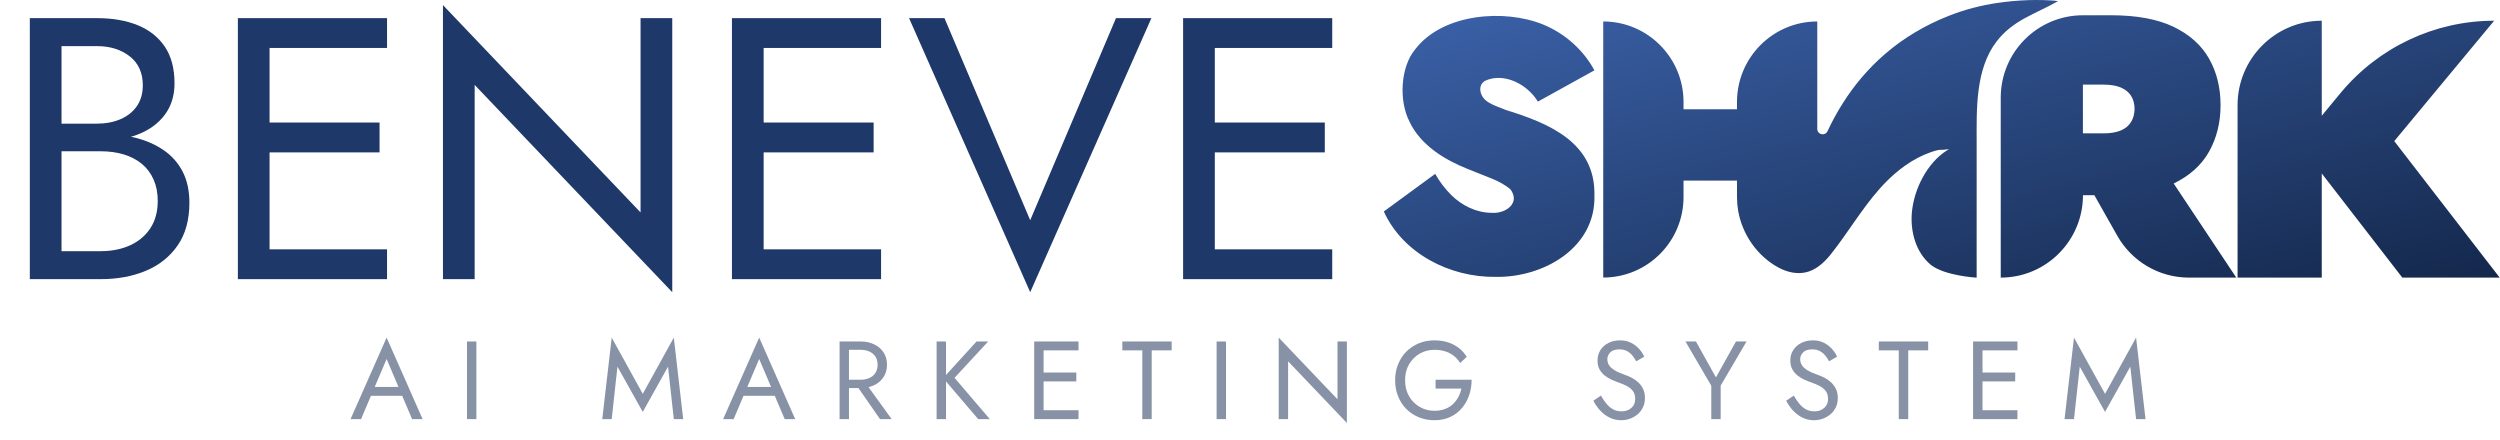
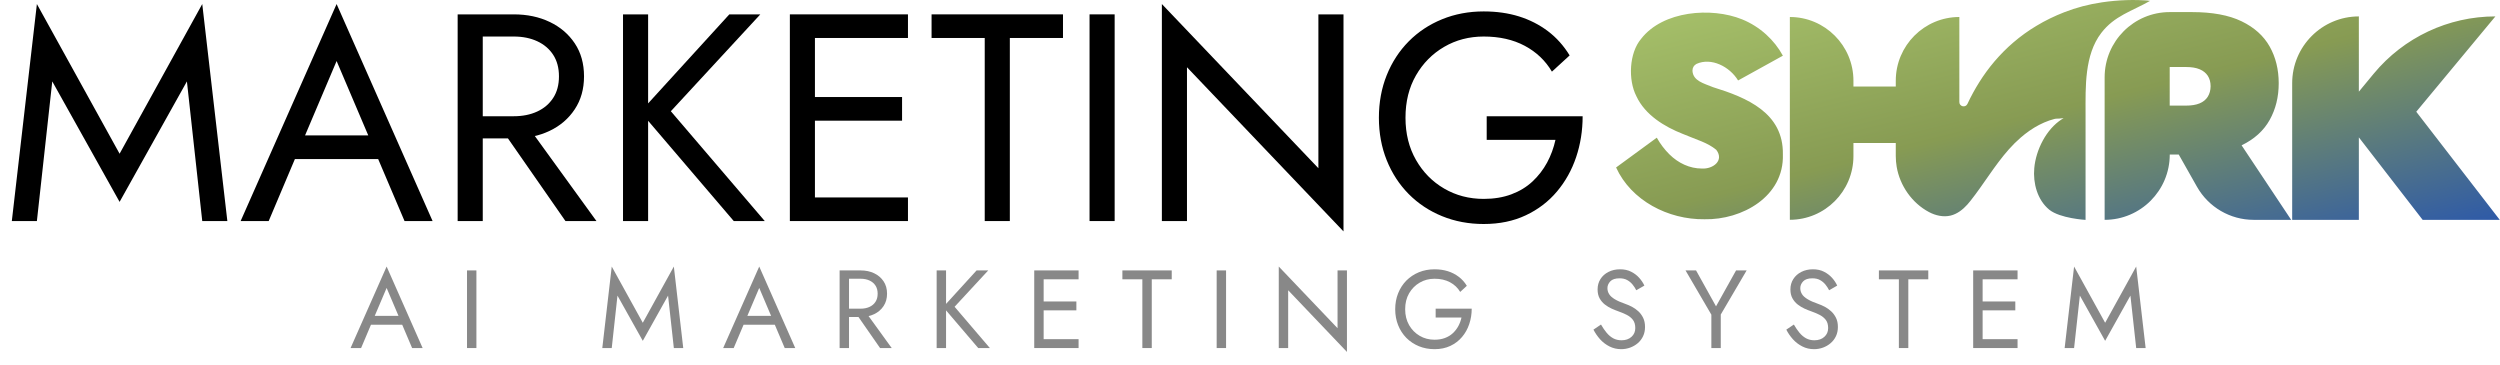
- <svg xmlns="http://www.w3.org/2000/svg" viewBox="0 0 490.51 86.23" fill="none">
-   <g fill="#1E386A">
-     <path d="M10.75 24.26L10.75 27.70L19.02 27.70Q23.63 27.70 27.03 26.39Q30.43 25.07 32.34 22.51Q34.24 19.95 34.24 16.36L34.24 16.36Q34.24 11.97 32.34 9.16Q30.43 6.34 27.03 4.95Q23.63 3.56 19.02 3.56L19.02 3.56L5.85 3.56L5.85 54.77L19.75 54.77Q24.73 54.77 28.64 53.12Q32.55 51.48 34.86 48.15Q37.16 44.82 37.16 39.77L37.16 39.77Q37.16 36.26 35.85 33.70Q34.53 31.14 32.15 29.49Q29.77 27.85 26.63 27.04Q23.48 26.24 19.75 26.24L19.75 26.24L10.75 26.24L10.75 29.68L19.75 29.68Q22.24 29.68 24.29 30.30Q26.34 30.92 27.84 32.16Q29.34 33.41 30.14 35.24Q30.95 37.07 30.95 39.41L30.95 39.41Q30.95 42.55 29.52 44.75Q28.09 46.94 25.57 48.11Q23.04 49.28 19.75 49.28L19.75 49.28L12.07 49.28L12.07 9.05L19.02 9.05Q22.90 9.05 25.46 11.06Q28.02 13.07 28.02 16.73L28.02 16.73Q28.02 19.14 26.85 20.83Q25.68 22.51 23.63 23.39Q21.58 24.26 19.02 24.26L19.02 24.26L10.75 24.26Z" />
-     <path d="M50.11 48.92L50.11 54.77L75.94 54.77L75.94 48.92L50.11 48.92ZM50.11 3.56L50.11 9.41L75.94 9.41L75.94 3.56L50.11 3.56ZM50.11 24.04L50.11 29.90L74.47 29.90L74.47 24.04L50.11 24.04ZM52.89 3.56L46.67 3.56L46.67 54.77L52.89 54.77L52.89 3.56Z" />
-     <path d="M131.90 3.56L125.68 3.56L125.68 41.68L86.91 1.00L86.91 54.77L93.13 54.77L93.13 16.66L131.90 57.33L131.90 3.56Z" />
-     <path d="M147.05 48.92L147.05 54.77L172.87 54.77L172.87 48.92L147.05 48.92ZM147.05 3.56L147.05 9.41L172.87 9.41L172.87 3.56L147.05 3.56ZM147.05 24.04L147.05 29.90L171.41 29.90L171.41 24.04L147.05 24.04ZM149.83 3.56L143.61 3.56L143.61 54.77L149.83 54.77L149.83 3.56Z" />
-     <path d="M218.96 3.56L202.13 43.21L185.31 3.56L178.36 3.56L202.13 57.33L225.91 3.56L218.96 3.56Z" />
-     <path d="M235.57 48.92L235.57 54.77L261.39 54.77L261.39 48.92L235.57 48.92ZM235.57 3.56L235.57 9.41L261.39 9.41L261.39 3.56L235.57 3.56ZM235.57 24.04L235.57 29.90L259.93 29.90L259.93 24.04L235.57 24.04ZM238.35 3.56L232.13 3.56L232.13 54.77L238.35 54.77L238.35 3.56Z" />
+ <svg xmlns="http://www.w3.org/2000/svg" viewBox="0 0 619.41 90.23" fill="none">
+   <g fill="#000000">
+     <path d="M9.14 54.77L12.95 20.17L29.63 50.02L46.31 20.17L50.11 54.77L56.33 54.77L50.11 1.00L29.63 38.09L9.14 1.00L2.93 54.77L9.14 54.77Z" />
+     <path d="M72.21 33.55L70.01 39.41L97.08 39.41L94.88 33.55L72.21 33.55ZM74.77 35.46L83.40 15.12L92.18 35.75L92.76 37.21L100.23 54.77L107.18 54.77L83.40 1.00L59.62 54.77L66.57 54.77L74.18 36.77L74.77 35.46Z" />
+     <path d="M129.49 29.53L122.54 29.53L140.10 54.77L147.78 54.77L129.49 29.53ZM119.61 3.56L113.39 3.56L113.39 54.77L119.61 54.77L119.61 3.56ZM116.83 3.56L116.83 9.05L127.29 9.05Q130.59 9.05 133.11 10.22Q135.63 11.39 137.06 13.58Q138.49 15.78 138.49 18.92L138.49 18.92Q138.49 22.07 137.06 24.26Q135.63 26.46 133.11 27.63Q130.59 28.80 127.29 28.80L127.29 28.80L116.83 28.80L116.83 34.29L127.29 34.29Q132.27 34.29 136.18 32.42Q140.10 30.56 142.40 27.08Q144.70 23.61 144.70 18.92L144.70 18.92Q144.70 14.17 142.40 10.73Q140.10 7.29 136.18 5.43Q132.27 3.56 127.29 3.56L127.29 3.56L116.83 3.56Z" />
+     <path d="M160.58 3.56L154.36 3.56L154.36 54.77L160.58 54.77L160.58 3.56ZM188.38 3.56L180.70 3.56L158.68 27.70L181.80 54.77L189.48 54.77L166.21 27.56L188.38 3.56Z" />
+     <path d="M199.13 48.92L199.13 54.77L224.96 54.77L224.96 48.92L199.13 48.92ZM199.13 3.56L199.13 9.41L224.96 9.41L224.96 3.56L199.13 3.56ZM199.13 24.04L199.13 29.90L223.50 29.90L223.50 24.04L199.13 24.04ZM201.91 3.56L195.70 3.56L195.70 54.77L201.91 54.77L201.91 3.56Z" />
+     <path d="M230.81 3.56L230.81 9.41L243.98 9.41L243.98 54.77L250.20 54.77L250.20 9.41L263.37 9.41L263.37 3.56L230.81 3.56Z" />
+     <path d="M276.17 3.56L269.95 3.56L269.95 54.77L276.17 54.77L276.17 3.56Z" />
+     <path d="M332.87 3.56L326.65 3.56L326.65 41.68L287.87 1.00L287.87 54.77L294.09 54.77L294.09 16.66L332.87 57.33L332.87 3.56Z" />
+     <path d="M368.35 28.80L368.35 34.65L385.39 34.65Q384.73 37.65 383.31 40.29Q381.88 42.92 379.69 44.97Q377.49 47.02 374.45 48.15Q371.42 49.28 367.61 49.28L367.61 49.28Q362.20 49.28 357.81 46.72Q353.42 44.16 350.83 39.63Q348.23 35.09 348.23 29.17L348.23 29.17Q348.23 23.17 350.83 18.67Q353.42 14.17 357.81 11.61Q362.20 9.05 367.61 9.05L367.61 9.05Q373.47 9.05 377.78 11.35Q382.10 13.66 384.51 17.75L384.51 17.75L388.90 13.73Q386.71 10.14 383.53 7.73Q380.34 5.32 376.36 4.07Q372.37 2.83 367.61 2.83L367.61 2.83Q362.05 2.83 357.30 4.77Q352.54 6.71 349.03 10.25Q345.52 13.80 343.58 18.63Q341.64 23.46 341.64 29.17L341.64 29.17Q341.64 34.87 343.58 39.70Q345.52 44.53 349.03 48.08Q352.54 51.62 357.30 53.56Q362.05 55.50 367.61 55.50L367.61 55.50Q373.47 55.50 378.04 53.34Q382.61 51.19 385.76 47.45Q388.90 43.72 390.51 38.93Q392.12 34.14 392.12 28.80L392.12 28.80L368.35 28.80Z" />
  </g>
-   <g transform="translate(271.51 0)">
+   <g transform="translate(400.41 0)">
    <defs>
-       <linearGradient id="shark-grad-zegvaakd" x1="0" y1="0" x2="1" y2="1">
-         <stop stop-color="#3C63AB" />
-         <stop offset="1" stop-color="#14284C" />
+       <linearGradient id="shark-grad-1shzpbo" x1="0" y1="0" x2="1" y2="1">
+         <stop stop-color="#A9C46C" />
+         <stop offset="0.5" stop-color="#879B53" />
+         <stop offset="1" stop-color="#2E5AA8" />
      </linearGradient>
    </defs>
-     <path d="M126.396 0.031C127.399 -0.008 128.403 -0.008 129.405 0.019C129.907 0.032 130.408 0.059 130.909 0.085C131.16 0.098 131.424 0.125 131.688 0.138C131.819 0.151 132.227 0.256 132.347 0.191C127.782 2.796 123.481 3.894 120.209 8.165C116.027 13.614 116.316 21.55 116.316 28.004V54.482C116.287 54.48 110.017 54.119 107.318 51.955C104.363 49.522 103.267 45.356 103.61 41.653C104.019 37.116 106.58 31.998 110.445 29.538C110.524 29.485 110.617 29.432 110.696 29.379C110.749 29.352 110.855 29.26 110.907 29.26C110.38 29.286 109.852 29.419 109.324 29.393C109.126 29.38 108.809 29.419 108.611 29.472C108.176 29.578 107.753 29.71 107.331 29.856C106.46 30.16 105.616 30.53 104.798 30.953C103.149 31.813 101.618 32.898 100.22 34.114C99.191 35.014 98.214 35.978 97.304 37.01C93.768 40.991 91.09 45.62 87.791 49.773C87.553 50.09 87.29 50.395 87.026 50.686C85.905 51.929 84.519 53.014 82.897 53.41C81.089 53.847 79.15 53.41 77.514 52.537C73.305 50.302 70.309 45.99 69.518 41.321C69.373 40.449 69.294 39.549 69.294 38.663V35.437H58.805V38.663C58.805 47.379 51.759 54.455 43.051 54.455V4.211C47.392 4.211 51.337 5.983 54.187 8.84C57.036 11.697 58.805 15.638 58.805 20.002V21.444H69.294V20.002C69.294 11.287 76.352 4.211 85.047 4.211V25.292C85.047 26.43 86.578 26.761 87.053 25.742C87.066 25.716 87.066 25.703 87.079 25.69C87.937 23.851 88.913 22.065 89.995 20.346C91.117 18.561 92.37 16.841 93.742 15.228C95.18 13.548 96.737 11.961 98.426 10.52C100.207 8.986 102.12 7.61 104.139 6.406C106.329 5.084 108.624 3.973 110.999 3.047C114.047 1.857 117.161 1.05 120.406 0.574C122.385 0.283 124.391 0.097 126.396 0.031ZM142.68 2.994C147.707 2.994 151.811 3.748 154.964 5.269C158.117 6.79 160.439 8.88 161.93 11.524C163.421 14.169 164.173 17.212 164.173 20.637C164.173 24.023 163.421 27.051 161.93 29.723C160.439 32.394 158.117 34.484 154.977 36.005L167.26 54.468H157.959C152.154 54.468 146.783 51.333 143.92 46.268L139.408 38.293H137.178C137.178 47.22 129.948 54.468 121.042 54.468V19.169C121.042 14.699 122.85 10.651 125.766 7.729C128.681 4.806 132.719 2.994 137.178 2.994H142.68ZM198.252 27.687L218.939 54.468H199.835L184.028 34.034V54.468H167.51V20.624C167.51 11.485 174.911 4.066 184.028 4.066V22.713L187.723 18.243C195.164 9.263 206.207 4.066 217.857 4.066L198.252 27.687ZM6.201 9.62C11.584 2.65 23.604 1.712 31.217 4.793C35.703 6.618 39.239 9.951 41.323 13.8L30.227 19.936C28.143 16.497 23.577 14.17 19.909 15.836C19.25 16.206 18.92 16.775 18.92 17.542C19.078 20.055 21.704 20.65 24.026 21.603C32.404 24.195 41.508 27.951 41.323 38.279C41.64 48.701 31.217 54.508 21.915 54.322C12.89 54.441 3.721 49.68 0 41.493L10.08 34.113C10.977 35.7 12.033 37.077 13.207 38.24C15.41 40.422 18.247 41.758 21.242 41.758C24.013 41.93 26.849 39.775 24.817 37.116C22.614 35.304 20.147 34.709 16.48 33.161C12.06 31.416 7.191 28.52 5.014 23.812C2.942 19.778 3.233 13.112 6.201 9.62ZM137.165 26.165H141.202C142.574 26.165 143.696 25.98 144.58 25.61C145.464 25.239 146.137 24.698 146.599 23.957C147.06 23.217 147.285 22.357 147.298 21.378C147.298 20.36 147.06 19.487 146.599 18.773C146.137 18.072 145.464 17.53 144.58 17.159C143.696 16.789 142.574 16.604 141.202 16.604H137.165V26.165Z" fill="url(#shark-grad-zegvaakd)" />
+     <path d="M126.396 0.031C127.399 -0.008 128.403 -0.008 129.405 0.019C129.907 0.032 130.408 0.059 130.909 0.085C131.16 0.098 131.424 0.125 131.688 0.138C131.819 0.151 132.227 0.256 132.347 0.191C127.782 2.796 123.481 3.894 120.209 8.165C116.027 13.614 116.316 21.55 116.316 28.004V54.482C116.287 54.48 110.017 54.119 107.318 51.955C104.363 49.522 103.267 45.356 103.61 41.653C104.019 37.116 106.58 31.998 110.445 29.538C110.524 29.485 110.617 29.432 110.696 29.379C110.749 29.352 110.855 29.26 110.907 29.26C110.38 29.286 109.852 29.419 109.324 29.393C109.126 29.38 108.809 29.419 108.611 29.472C108.176 29.578 107.753 29.71 107.331 29.856C106.46 30.16 105.616 30.53 104.798 30.953C103.149 31.813 101.618 32.898 100.22 34.114C99.191 35.014 98.214 35.978 97.304 37.01C93.768 40.991 91.09 45.62 87.791 49.773C87.553 50.09 87.29 50.395 87.026 50.686C85.905 51.929 84.519 53.014 82.897 53.41C81.089 53.847 79.15 53.41 77.514 52.537C73.305 50.302 70.309 45.99 69.518 41.321C69.373 40.449 69.294 39.549 69.294 38.663V35.437H58.805V38.663C58.805 47.379 51.759 54.455 43.051 54.455V4.211C47.392 4.211 51.337 5.983 54.187 8.84C57.036 11.697 58.805 15.638 58.805 20.002V21.444H69.294V20.002C69.294 11.287 76.352 4.211 85.047 4.211V25.292C85.047 26.43 86.578 26.761 87.053 25.742C87.066 25.716 87.066 25.703 87.079 25.69C87.937 23.851 88.913 22.065 89.995 20.346C91.117 18.561 92.37 16.841 93.742 15.228C95.18 13.548 96.737 11.961 98.426 10.52C100.207 8.986 102.12 7.61 104.139 6.406C106.329 5.084 108.624 3.973 110.999 3.047C114.047 1.857 117.161 1.05 120.406 0.574C122.385 0.283 124.391 0.097 126.396 0.031ZM142.68 2.994C147.707 2.994 151.811 3.748 154.964 5.269C158.117 6.79 160.439 8.88 161.93 11.524C163.421 14.169 164.173 17.212 164.173 20.637C164.173 24.023 163.421 27.051 161.93 29.723C160.439 32.394 158.117 34.484 154.977 36.005L167.26 54.468H157.959C152.154 54.468 146.783 51.333 143.92 46.268L139.408 38.293H137.178C137.178 47.22 129.948 54.468 121.042 54.468V19.169C121.042 14.699 122.85 10.651 125.766 7.729C128.681 4.806 132.719 2.994 137.178 2.994H142.68ZM198.252 27.687L218.939 54.468H199.835L184.028 34.034V54.468H167.51V20.624C167.51 11.485 174.911 4.066 184.028 4.066V22.713L187.723 18.243C195.164 9.263 206.207 4.066 217.857 4.066L198.252 27.687ZM6.201 9.62C11.584 2.65 23.604 1.712 31.217 4.793C35.703 6.618 39.239 9.951 41.323 13.8L30.227 19.936C28.143 16.497 23.577 14.17 19.909 15.836C19.25 16.206 18.92 16.775 18.92 17.542C19.078 20.055 21.704 20.65 24.026 21.603C32.404 24.195 41.508 27.951 41.323 38.279C41.64 48.701 31.217 54.508 21.915 54.322C12.89 54.441 3.721 49.68 0 41.493L10.08 34.113C10.977 35.7 12.033 37.077 13.207 38.24C15.41 40.422 18.247 41.758 21.242 41.758C24.013 41.93 26.849 39.775 24.817 37.116C22.614 35.304 20.147 34.709 16.48 33.161C12.06 31.416 7.191 28.52 5.014 23.812C2.942 19.778 3.233 13.112 6.201 9.62ZM137.165 26.165H141.202C142.574 26.165 143.696 25.98 144.58 25.61C145.464 25.239 146.137 24.698 146.599 23.957C147.06 23.217 147.285 22.357 147.298 21.378C147.298 20.36 147.06 19.487 146.599 18.773C146.137 18.072 145.464 17.53 144.58 17.159C143.696 16.789 142.574 16.604 141.202 16.604H137.165V26.165Z" fill="url(#shark-grad-1shzpbo)" />
  </g>
-   <g transform="translate(68.67 67.00)">
-     <g transform="scale(0.8461)">
-       <g fill="#8892A6">
+   <g transform="translate(86.72 67.00)">
+     <g transform="scale(1.0685)">
+       <g fill="#888888">
        <path d="M4.55 10.54L3.78 12.60L13.29 12.60L12.52 10.54L4.55 10.54ZM5.45 11.21L8.49 4.06L11.57 11.31L11.78 11.83L14.40 18L16.84 18L8.49-0.90L0.13 18L2.57 18L5.25 11.67L5.45 11.21Z" />
        <path d="M29.31-0.00L27.13-0.00L27.13 18L29.31 18L29.31-0.00Z" />
        <path d="M60.69 18L62.02 5.84L67.89 16.33L73.75 5.84L75.09 18L77.27 18L75.09-0.90L67.89 12.14L60.69-0.90L58.50 18L60.69 18Z" />
        <path d="M90.95 10.54L90.18 12.60L99.69 12.60L98.92 10.54L90.95 10.54ZM91.85 11.21L94.89 4.06L97.97 11.31L98.18 11.83L100.80 18L103.24 18L94.89-0.90L86.53 18L88.97 18L91.65 11.67L91.85 11.21Z" />
        <path d="M119.19 9.13L116.74 9.13L122.91 18L125.61 18L119.19 9.13ZM115.71-0.00L113.53-0.00L113.53 18L115.71 18L115.71-0.00ZM114.74-0.00L114.74 1.93L118.41 1.93Q119.57 1.93 120.46 2.34Q121.35 2.75 121.85 3.52Q122.35 4.29 122.35 5.40L122.35 5.40Q122.35 6.51 121.85 7.28Q121.35 8.05 120.46 8.46Q119.57 8.87 118.41 8.87L118.41 8.87L114.74 8.87L114.74 10.80L118.41 10.80Q120.16 10.80 121.54 10.14Q122.91 9.49 123.72 8.27Q124.53 7.05 124.53 5.40L124.53 5.40Q124.53 3.73 123.72 2.52Q122.91 1.31 121.54 0.66Q120.16-0.00 118.41-0.00L118.41-0.00L114.74-0.00Z" />
        <path d="M138.21-0.00L136.03-0.00L136.03 18L138.21 18L138.21-0.00ZM147.99-0.00L145.29-0.00L137.55 8.49L145.67 18L148.37 18L140.19 8.43L147.99-0.00Z" />
        <path d="M159.87 15.94L159.87 18L168.94 18L168.94 15.94L159.87 15.94ZM159.87-0.00L159.87 2.06L168.94 2.06L168.94-0.00L159.87-0.00ZM159.87 7.20L159.87 9.26L168.43 9.26L168.43 7.20L159.87 7.20ZM160.84-0.00L158.66-0.00L158.66 18L160.84 18L160.84-0.00Z" />
        <path d="M179.10-0.00L179.10 2.06L183.73 2.06L183.73 18L185.91 18L185.91 2.06L190.54 2.06L190.54-0.00L179.10-0.00Z" />
        <path d="M203.14-0.00L200.96-0.00L200.96 18L203.14 18L203.14-0.00Z" />
        <path d="M231.17-0.00L228.99-0.00L228.99 13.40L215.36-0.90L215.36 18L217.54 18L217.54 4.60L231.17 18.90L231.17-0.00Z" />
        <path d="M251.74 8.87L251.74 10.93L257.73 10.93Q257.50 11.98 257.00 12.91Q256.50 13.83 255.73 14.55Q254.96 15.27 253.89 15.67Q252.82 16.07 251.49 16.07L251.49 16.07Q249.58 16.07 248.04 15.17Q246.50 14.27 245.58 12.68Q244.67 11.08 244.67 9.00L244.67 9.00Q244.67 6.89 245.58 5.31Q246.50 3.73 248.04 2.83Q249.58 1.93 251.49 1.93L251.49 1.93Q253.54 1.93 255.06 2.74Q256.58 3.55 257.43 4.99L257.43 4.99L258.97 3.57Q258.20 2.31 257.08 1.47Q255.96 0.62 254.56 0.18Q253.16-0.26 251.49-0.26L251.49-0.26Q249.53-0.26 247.86 0.42Q246.19 1.11 244.95 2.35Q243.72 3.60 243.04 5.30Q242.36 6.99 242.36 9.00L242.36 9.00Q242.36 11.01 243.04 12.70Q243.72 14.40 244.95 15.65Q246.19 16.89 247.86 17.58Q249.53 18.26 251.49 18.26L251.49 18.26Q253.54 18.26 255.15 17.50Q256.76 16.74 257.86 15.43Q258.97 14.12 259.53 12.43Q260.10 10.75 260.10 8.87L260.10 8.87L251.74 8.87Z" />
        <path d="M290.08 12.55L290.08 12.55L288.33 13.73Q288.93 14.91 289.86 15.96Q290.80 17.00 292.05 17.63Q293.30 18.26 294.76 18.26L294.76 18.26Q295.84 18.26 296.83 17.90Q297.82 17.54 298.61 16.87Q299.39 16.20 299.84 15.25Q300.29 14.30 300.29 13.11L300.29 13.11Q300.29 11.88 299.85 10.99Q299.42 10.11 298.74 9.48Q298.05 8.85 297.26 8.43Q296.46 8.02 295.74 7.77L295.74 7.77Q294.17 7.23 293.26 6.67Q292.35 6.12 291.96 5.49Q291.57 4.86 291.57 4.11L291.57 4.11Q291.57 3.24 292.24 2.53Q292.91 1.83 294.38 1.83L294.38 1.83Q295.43 1.83 296.16 2.24Q296.90 2.65 297.41 3.29Q297.93 3.93 298.26 4.60L298.26 4.60L300.14 3.52Q299.70 2.57 298.93 1.71Q298.16 0.85 297.06 0.30Q295.97-0.26 294.51-0.26L294.51-0.26Q292.99-0.26 291.81 0.35Q290.62 0.95 289.95 2.01Q289.29 3.06 289.29 4.40L289.29 4.40Q289.29 5.63 289.76 6.48Q290.24 7.33 290.98 7.91Q291.73 8.49 292.55 8.86Q293.37 9.23 294.04 9.46L294.04 9.46Q295.07 9.82 295.98 10.27Q296.90 10.72 297.46 11.44Q298.03 12.16 298.03 13.37L298.03 13.37Q298.03 14.61 297.15 15.40Q296.28 16.20 294.84 16.20L294.84 16.20Q293.76 16.20 292.91 15.74Q292.06 15.27 291.38 14.45Q290.70 13.63 290.08 12.55Z" />
        <path d="M323.85-0.00L321.40-0.00L316.75 8.33L312.12-0.00L309.68-0.00L315.67 10.26L315.67 18L317.85 18L317.85 10.23L323.85-0.00Z" />
        <path d="M334.80 12.55L334.80 12.55L333.05 13.73Q333.64 14.91 334.58 15.96Q335.52 17.00 336.77 17.63Q338.01 18.26 339.48 18.26L339.48 18.26Q340.56 18.26 341.55 17.90Q342.54 17.54 343.32 16.87Q344.11 16.20 344.56 15.25Q345.01 14.30 345.01 13.11L345.01 13.11Q345.01 11.88 344.57 10.99Q344.13 10.11 343.45 9.48Q342.77 8.85 341.97 8.43Q341.18 8.02 340.46 7.77L340.46 7.77Q338.89 7.23 337.98 6.67Q337.06 6.12 336.68 5.49Q336.29 4.86 336.29 4.11L336.29 4.11Q336.29 3.24 336.96 2.53Q337.63 1.83 339.09 1.83L339.09 1.83Q340.15 1.83 340.88 2.24Q341.61 2.65 342.13 3.29Q342.64 3.93 342.98 4.60L342.98 4.60L344.85 3.52Q344.42 2.57 343.65 1.71Q342.87 0.85 341.78 0.30Q340.69-0.26 339.22-0.26L339.22-0.26Q337.71-0.26 336.52 0.35Q335.34 0.95 334.67 2.01Q334.00 3.06 334.00 4.40L334.00 4.40Q334.00 5.63 334.48 6.48Q334.95 7.33 335.70 7.91Q336.45 8.49 337.27 8.86Q338.09 9.23 338.76 9.46L338.76 9.46Q339.79 9.82 340.70 10.27Q341.61 10.72 342.18 11.44Q342.75 12.16 342.75 13.37L342.75 13.37Q342.75 14.61 341.87 15.40Q341.00 16.20 339.56 16.20L339.56 16.20Q338.48 16.20 337.63 15.74Q336.78 15.27 336.10 14.45Q335.42 13.63 334.80 12.55Z" />
        <path d="M354.52-0.00L354.52 2.06L359.15 2.06L359.15 18L361.34 18L361.34 2.06L365.97 2.06L365.97-0.00L354.52-0.00Z" />
        <path d="M377.59 15.94L377.59 18L386.67 18L386.67 15.94L377.59 15.94ZM377.59-0.00L377.59 2.06L386.67 2.06L386.67-0.00L377.59-0.00ZM377.59 7.20L377.59 9.26L386.15 9.26L386.15 7.20L377.59 7.20ZM378.57-0.00L376.38-0.00L376.38 18L378.57 18L378.57-0.00Z" />
        <path d="M399.78 18L401.12 5.84L406.98 16.33L412.84 5.84L414.18 18L416.37 18L414.18-0.90L406.98 12.14L399.78-0.90L397.59 18L399.78 18Z" />
      </g>
    </g>
  </g>
</svg>
